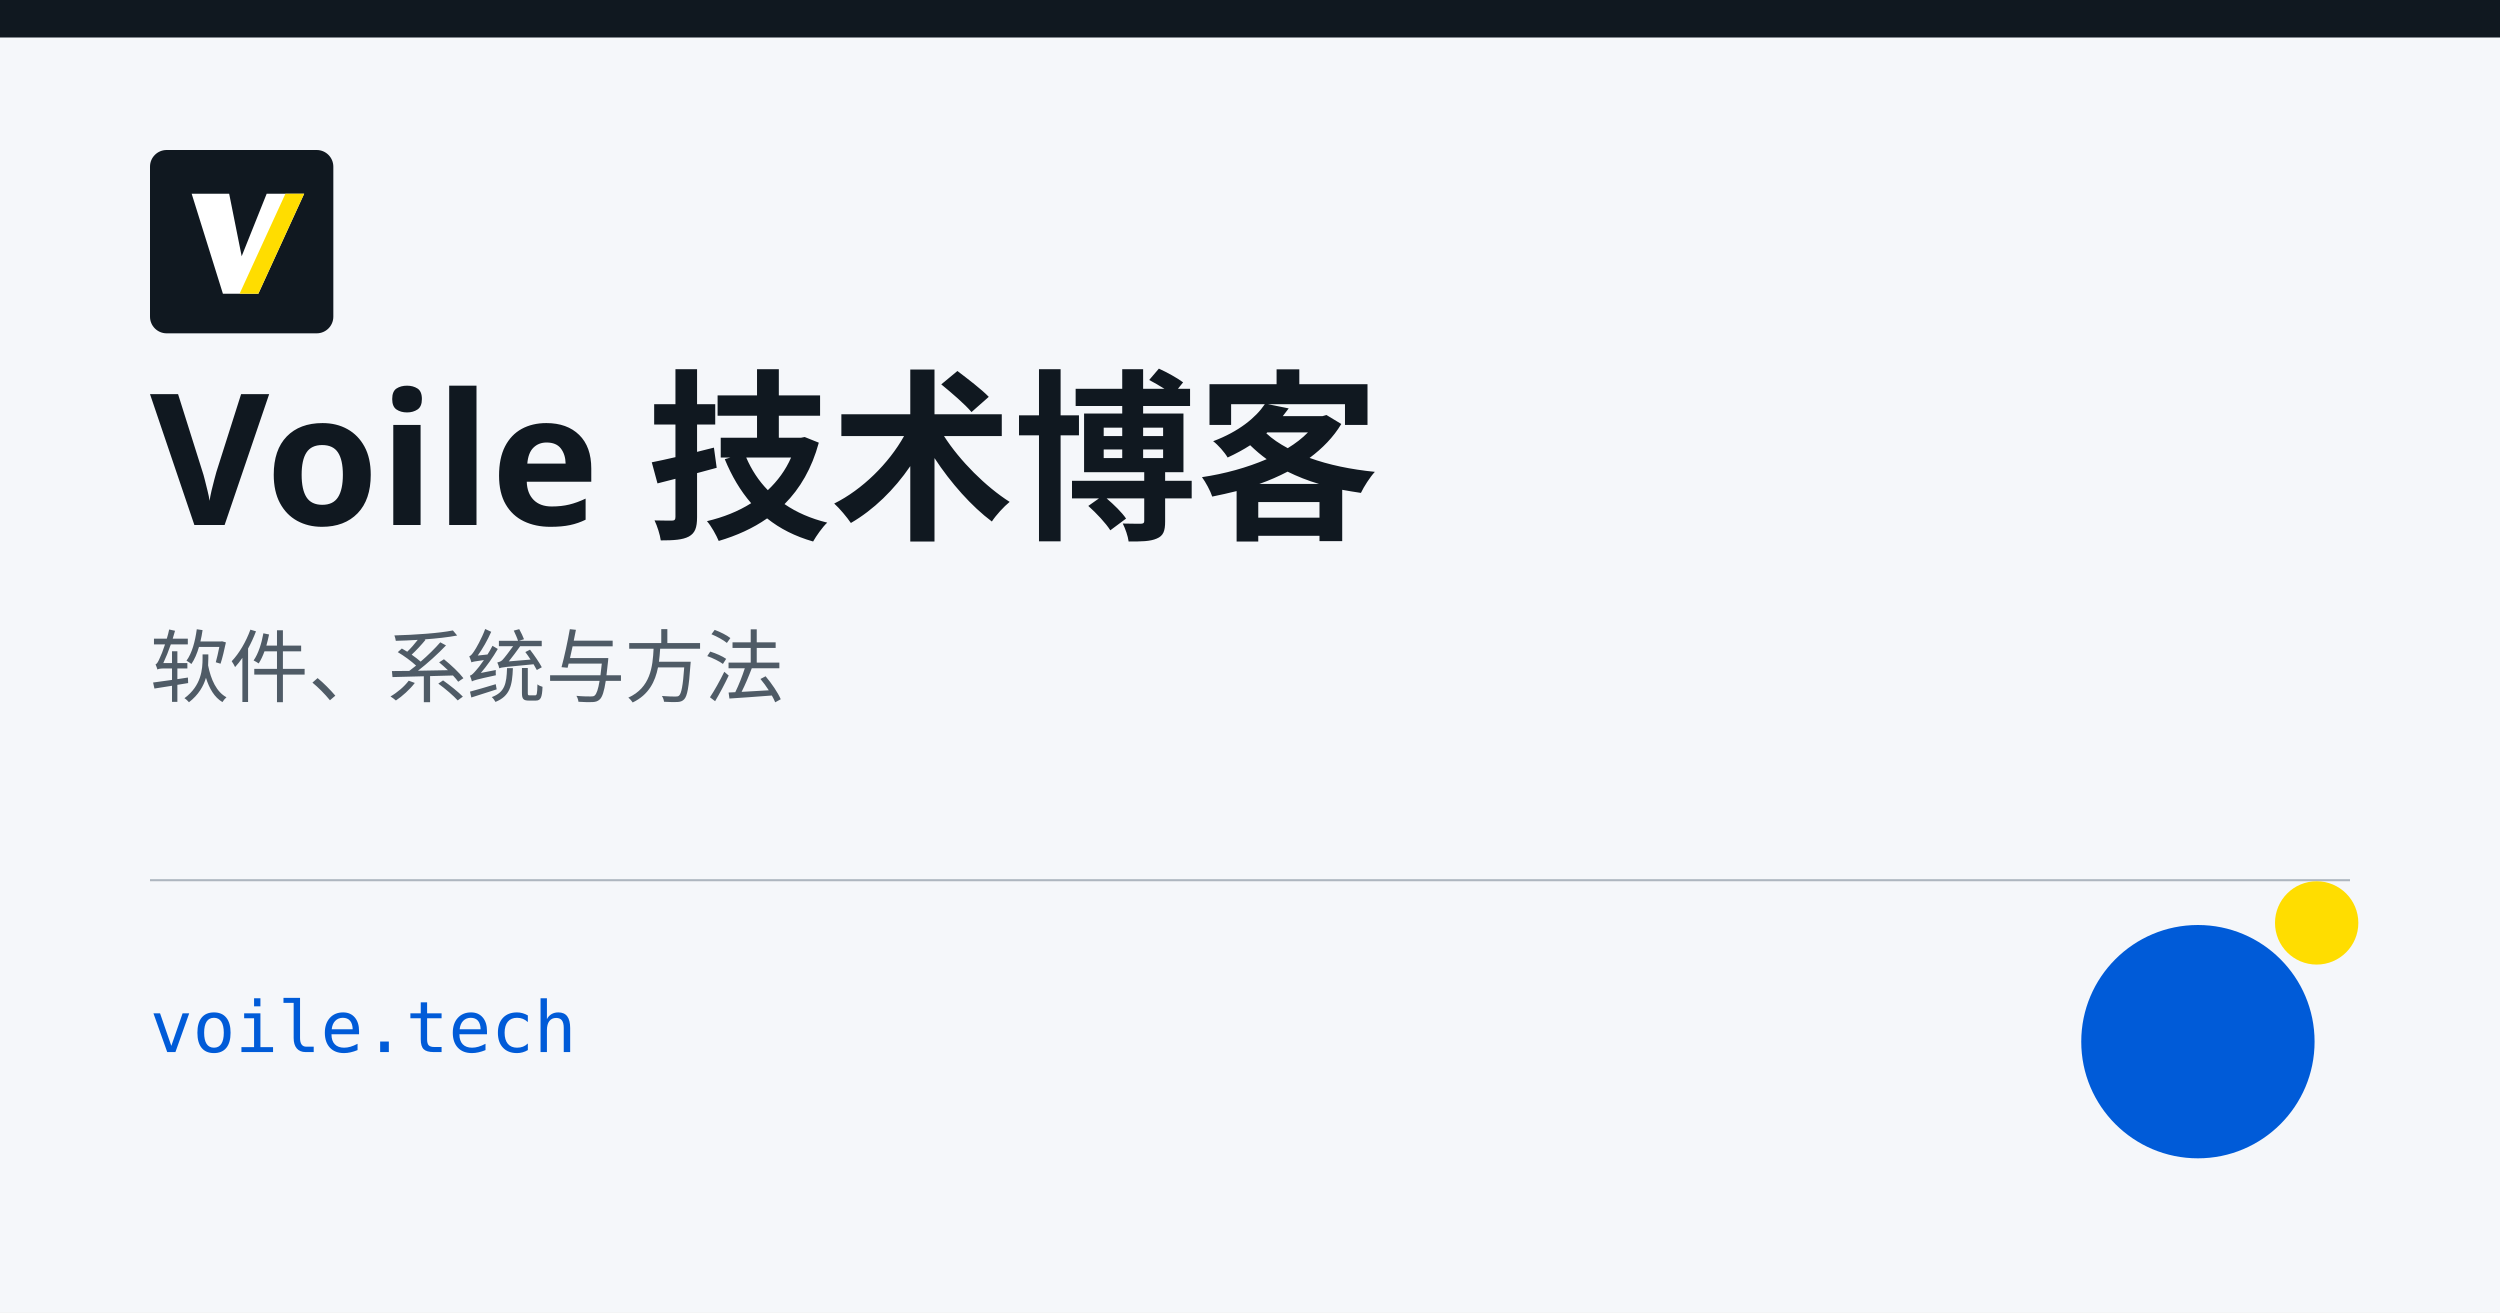
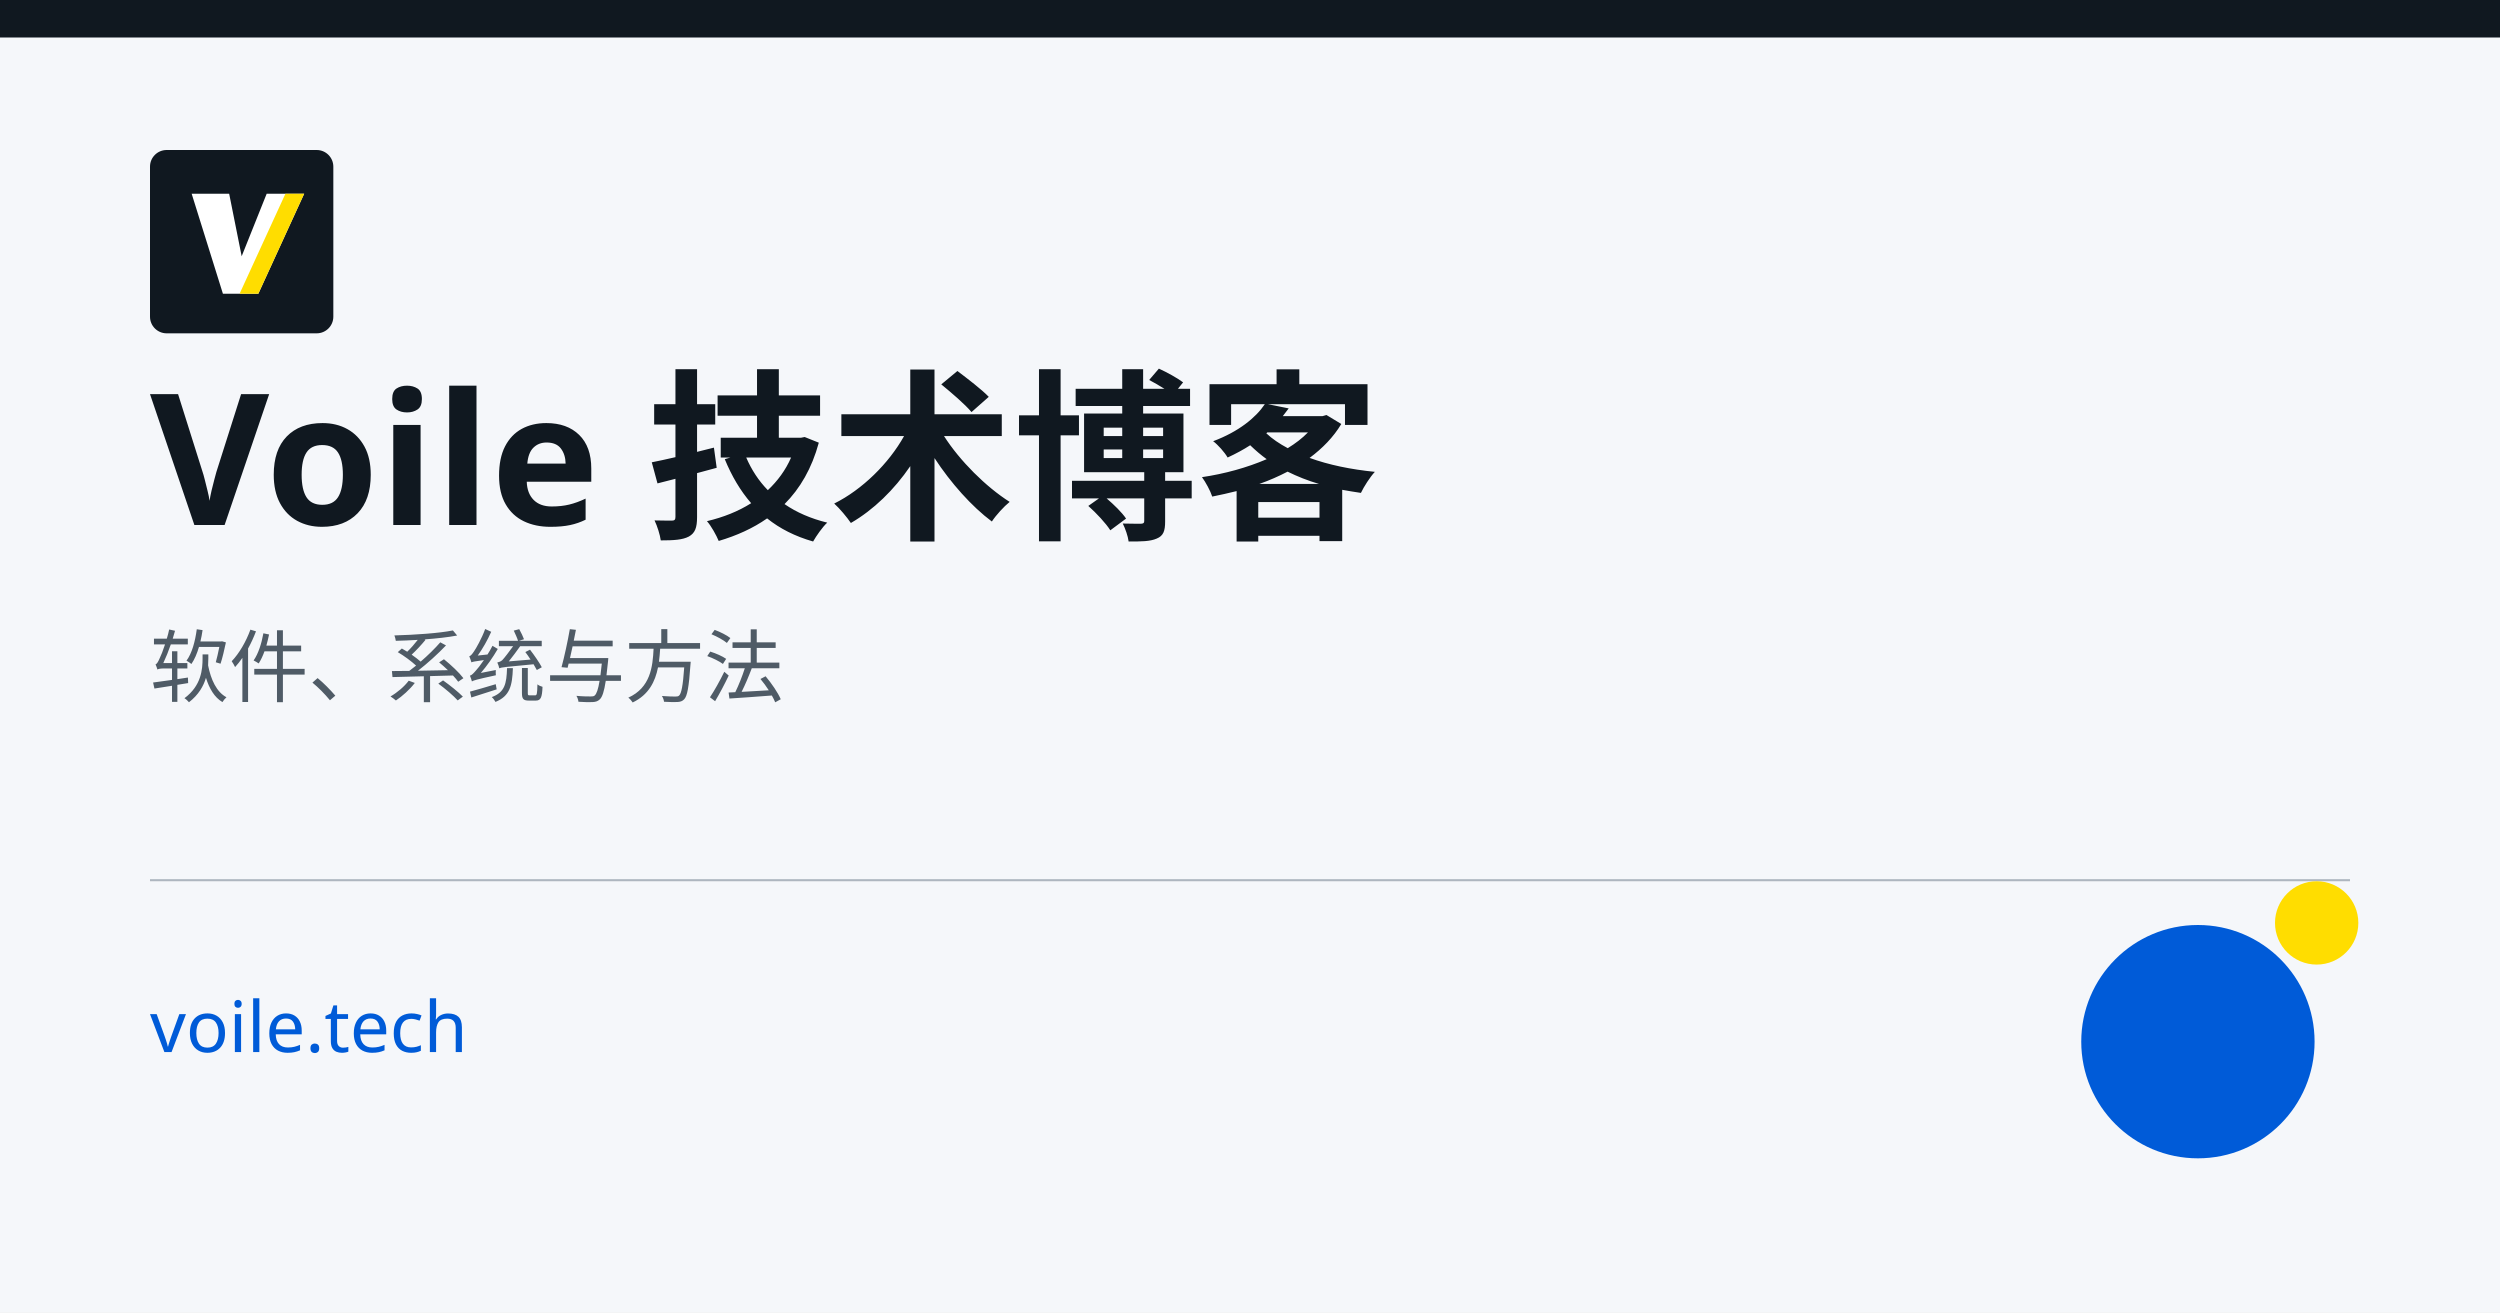
<svg xmlns="http://www.w3.org/2000/svg" width="1200" height="630" viewBox="0 0 1200 630" role="img" aria-labelledby="title desc">
  <rect width="1200" height="630" fill="#f5f7fa" />
  <rect width="1200" height="18" fill="#101820" />
  <rect x="72" y="72" width="88" height="88" rx="8" fill="#101820" />
  <path d="M92 93h18l6 30 12-30h18l-22 48h-17L92 93Z" fill="#fff" />
  <path d="M137 93h9l-22 48h-9l22-48Z" fill="#ffdd00" />
-   <text x="72" y="252" fill="#101820" font-family="system-ui, sans-serif" font-size="88" font-weight="700">Voile 技术博客</text>
-   <text x="72" y="334" fill="#4f5b66" font-family="system-ui, sans-serif" font-size="38">软件、系统与方法</text>
+   <text x="72" y="252" fill="#101820" font-family="Heiti SC" font-size="88" font-weight="700">Voile 技术博客</text>
+   <text x="72" y="334" fill="#4f5b66" font-family="Heiti SC" font-size="38">软件、系统与方法</text>
  <rect x="72" y="422" width="1056" height="1" fill="#aeb6bf" />
-   <text x="72" y="505" fill="#005bd8" font-family="ui-monospace, monospace" font-size="34">voile.tech</text>
+   <text x="72" y="505" fill="#005bd8" font-family="Menlo" font-size="34">voile.tech</text>
  <circle cx="1055" cy="500" r="56" fill="#005bd8" />
  <circle cx="1112" cy="443" r="20" fill="#ffdd00" />
</svg>
